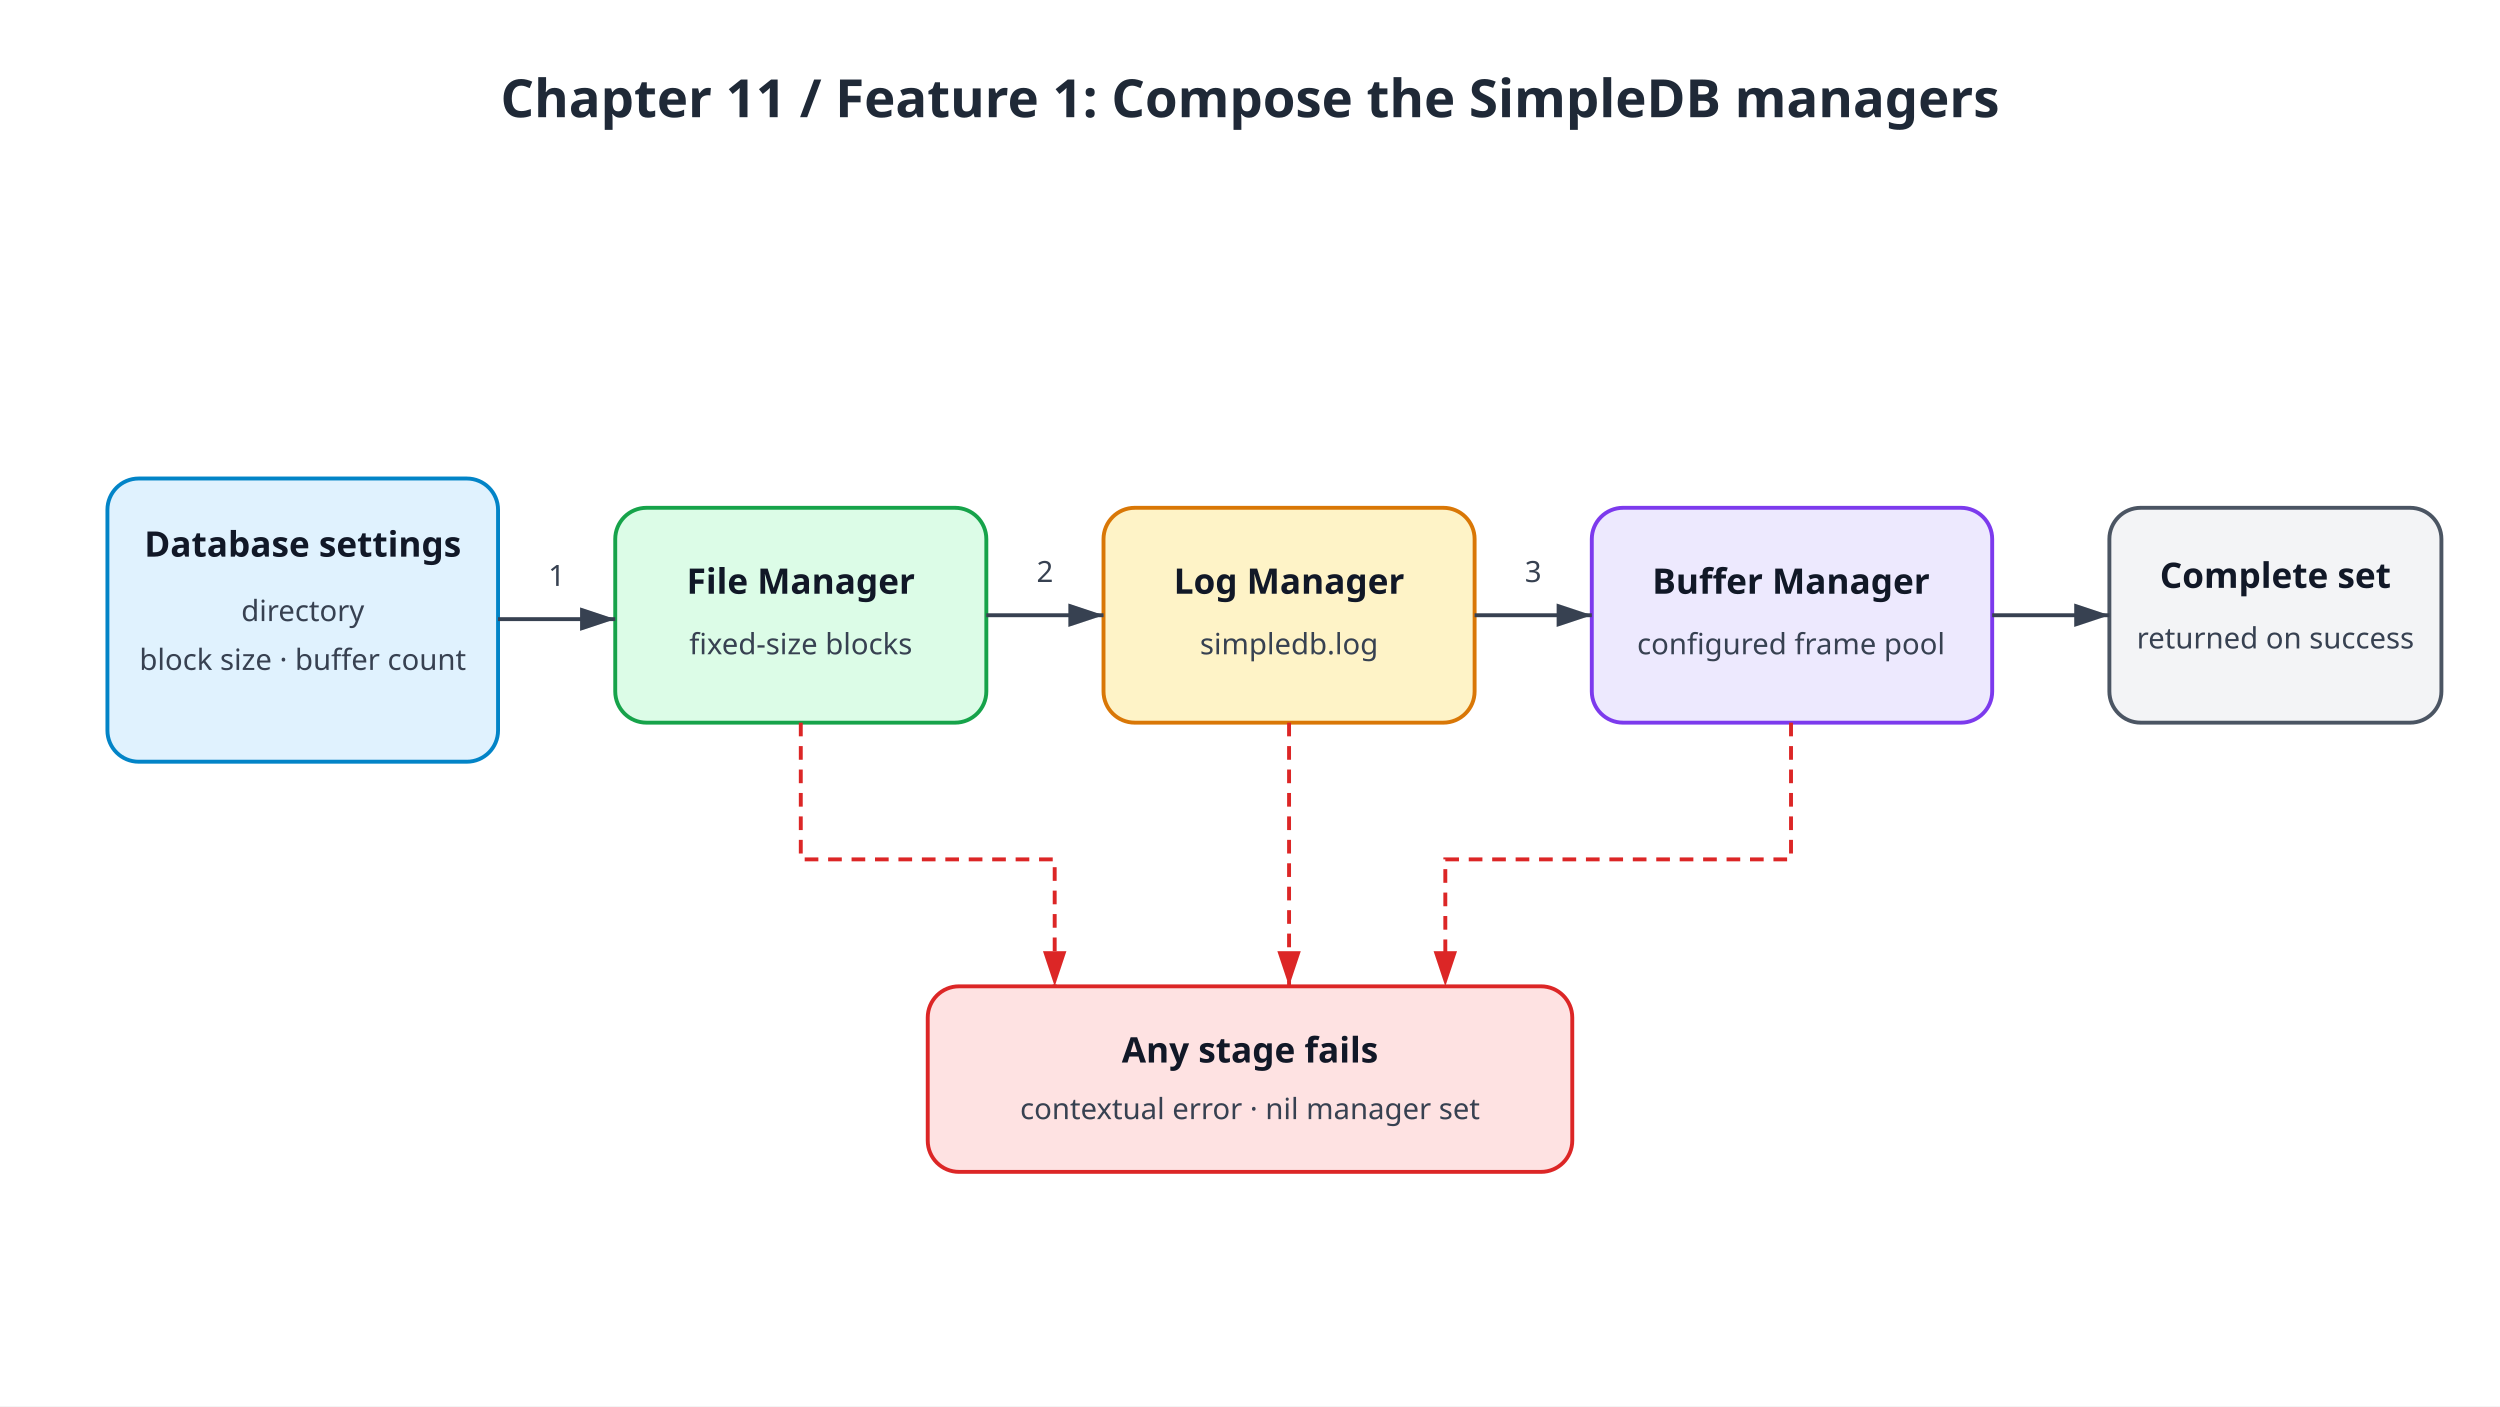
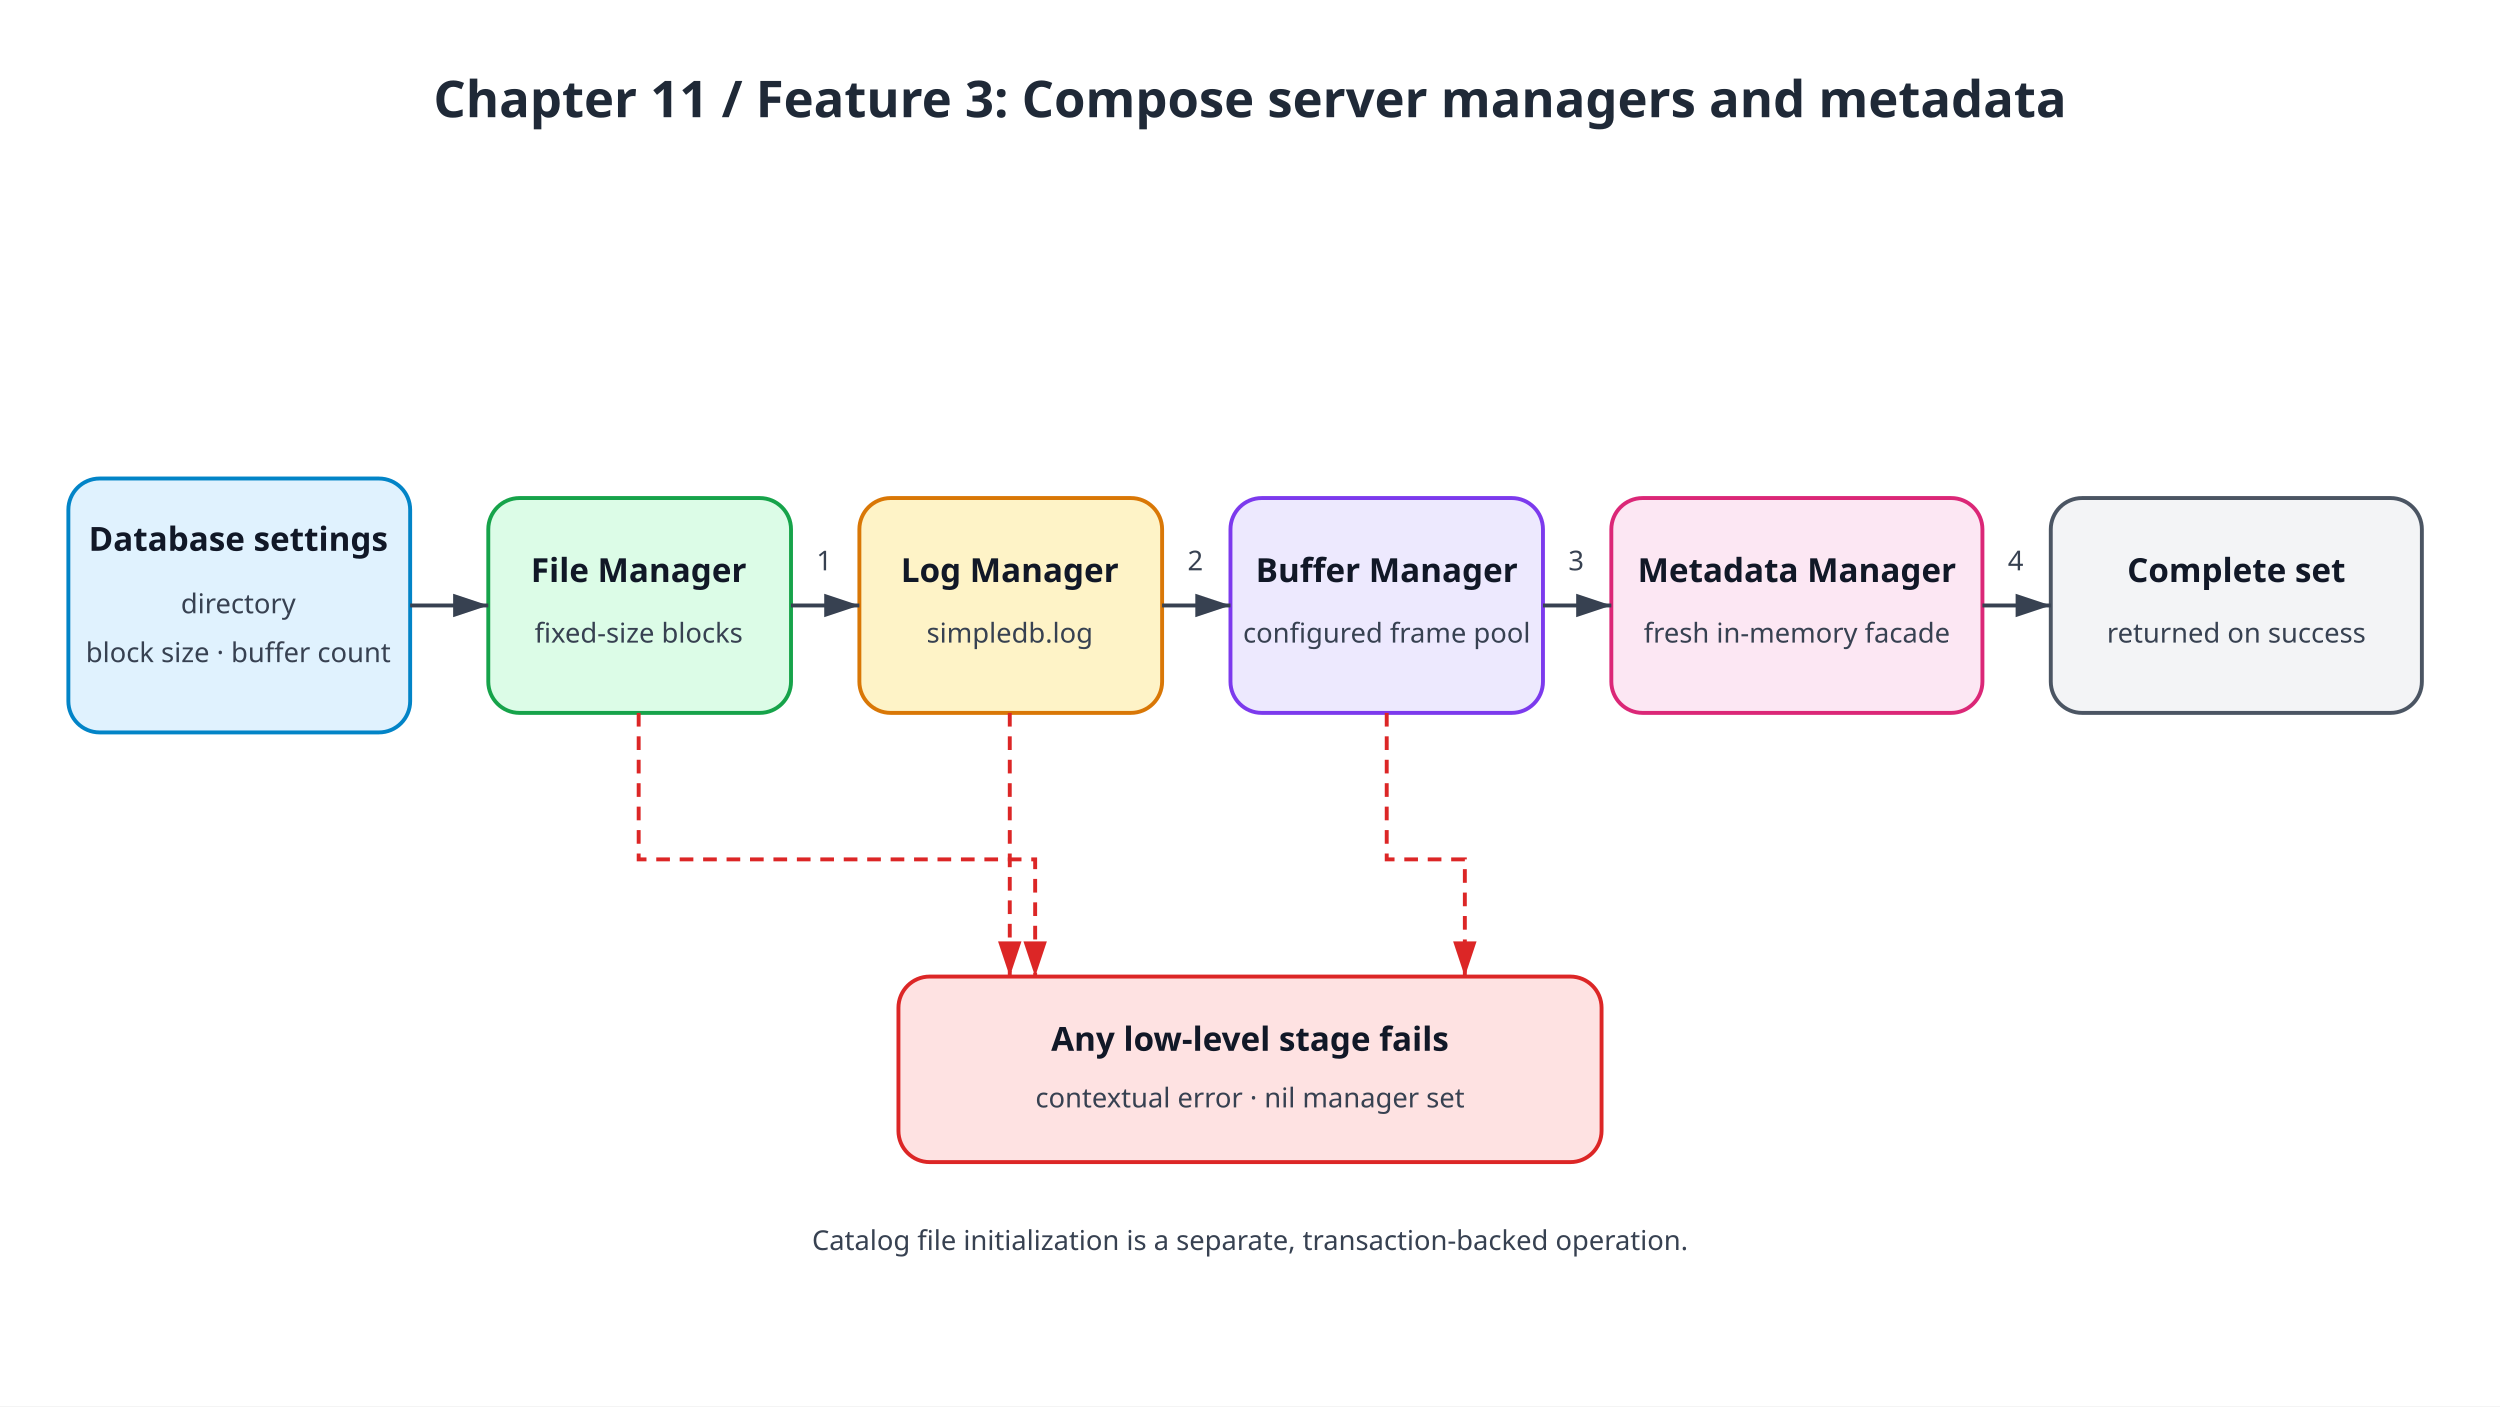
<svg xmlns="http://www.w3.org/2000/svg" width="1280" height="720" viewBox="0 0 1280 720" role="img" aria-labelledby="title description">
  <defs>
    <marker id="arrow" markerWidth="10" markerHeight="10" refX="9" refY="3" orient="auto" markerUnits="strokeWidth">
      <path d="M0,0 L0,6 L9,3 z" fill="#374151" />
    </marker>
    <marker id="error-arrow" markerWidth="10" markerHeight="10" refX="9" refY="3" orient="auto" markerUnits="strokeWidth">
      <path d="M0,0 L0,6 L9,3 z" fill="#dc2626" />
    </marker>
    <style>
-       .title{font:700 27px system-ui,sans-serif;fill:#1f2937}.label{font:700 18px system-ui,sans-serif;fill:#111827}.small{font:15px system-ui,sans-serif;fill:#374151}.box{stroke-width:2}.line{fill:none;stroke:#374151;stroke-width:2;marker-end:url(#arrow)}.errorline{fill:none;stroke:#dc2626;stroke-width:2;stroke-dasharray:7 5;marker-end:url(#error-arrow)}
+       .title{font:700 26px system-ui,sans-serif;fill:#1f2937}.label{font:700 17px system-ui,sans-serif;fill:#111827}.small{font:14px system-ui,sans-serif;fill:#374151}.box{stroke-width:2}.line{fill:none;stroke:#374151;stroke-width:2;marker-end:url(#arrow)}.errorline{fill:none;stroke:#dc2626;stroke-width:2;stroke-dasharray:7 5;marker-end:url(#error-arrow)}
    </style>
  </defs>
  <rect width="1280" height="720" fill="#ffffff" />
-   <text class="title" x="640" y="60" text-anchor="middle">Chapter 11 / Feature 1: Compose the SimpleDB managers</text>
-   <rect class="box" x="55" y="245" width="200" height="145" rx="16" fill="#e0f2fe" stroke="#0284c7" />
-   <text class="label" x="155" y="285" text-anchor="middle">Database settings</text>
-   <text class="small" x="155" y="318" text-anchor="middle">directory</text>
-   <text class="small" x="155" y="343" text-anchor="middle">block size · buffer count</text>
-   <rect class="box" x="315" y="260" width="190" height="110" rx="16" fill="#dcfce7" stroke="#16a34a" />
-   <text class="label" x="410" y="304" text-anchor="middle">File Manager</text>
-   <text class="small" x="410" y="335" text-anchor="middle">fixed-size blocks</text>
-   <rect class="box" x="565" y="260" width="190" height="110" rx="16" fill="#fef3c7" stroke="#d97706" />
-   <text class="label" x="660" y="304" text-anchor="middle">Log Manager</text>
-   <text class="small" x="660" y="335" text-anchor="middle">simpledb.log</text>
-   <rect class="box" x="815" y="260" width="205" height="110" rx="16" fill="#ede9fe" stroke="#7c3aed" />
-   <text class="label" x="917" y="304" text-anchor="middle">Buffer Manager</text>
-   <text class="small" x="917" y="335" text-anchor="middle">configured frame pool</text>
-   <rect class="box" x="1080" y="260" width="170" height="110" rx="16" fill="#f3f4f6" stroke="#4b5563" />
-   <text class="label" x="1165" y="301" text-anchor="middle">Complete set</text>
-   <text class="small" x="1165" y="332" text-anchor="middle">returned on success</text>
-   <path class="line" d="M255 317 H315" />
-   <text class="small" x="285" y="300" text-anchor="middle">1</text>
-   <path class="line" d="M505 315 H565" />
-   <text class="small" x="535" y="298" text-anchor="middle">2</text>
-   <path class="line" d="M755 315 H815" />
-   <text class="small" x="785" y="298" text-anchor="middle">3</text>
-   <path class="line" d="M1020 315 H1080" />
-   <rect class="box" x="475" y="505" width="330" height="95" rx="16" fill="#fee2e2" stroke="#dc2626" />
-   <text class="label" x="640" y="544" text-anchor="middle">Any stage fails</text>
-   <text class="small" x="640" y="573" text-anchor="middle">contextual error · nil manager set</text>
-   <path class="errorline" d="M410 370 V440 H540 V505" />
-   <path class="errorline" d="M660 370 V505" />
-   <path class="errorline" d="M917 370 V440 H740 V505" />
+   <text class="title" x="640" y="60" text-anchor="middle">Chapter 11 / Feature 3: Compose server managers and metadata</text>
+   <rect class="box" x="35" y="245" width="175" height="130" rx="16" fill="#e0f2fe" stroke="#0284c7" />
+   <text class="label" x="122" y="282" text-anchor="middle">Database settings</text>
+   <text class="small" x="122" y="314" text-anchor="middle">directory</text>
+   <text class="small" x="122" y="339" text-anchor="middle">block size · buffer count</text>
+   <rect class="box" x="250" y="255" width="155" height="110" rx="16" fill="#dcfce7" stroke="#16a34a" />
+   <text class="label" x="327" y="298" text-anchor="middle">File Manager</text>
+   <text class="small" x="327" y="329" text-anchor="middle">fixed-size blocks</text>
+   <rect class="box" x="440" y="255" width="155" height="110" rx="16" fill="#fef3c7" stroke="#d97706" />
+   <text class="label" x="517" y="298" text-anchor="middle">Log Manager</text>
+   <text class="small" x="517" y="329" text-anchor="middle">simpledb.log</text>
+   <rect class="box" x="630" y="255" width="160" height="110" rx="16" fill="#ede9fe" stroke="#7c3aed" />
+   <text class="label" x="710" y="298" text-anchor="middle">Buffer Manager</text>
+   <text class="small" x="710" y="329" text-anchor="middle">configured frame pool</text>
+   <rect class="box" x="825" y="255" width="190" height="110" rx="16" fill="#fce7f3" stroke="#db2777" />
+   <text class="label" x="920" y="298" text-anchor="middle">Metadata Manager</text>
+   <text class="small" x="920" y="329" text-anchor="middle">fresh in-memory facade</text>
+   <rect class="box" x="1050" y="255" width="190" height="110" rx="16" fill="#f3f4f6" stroke="#4b5563" />
+   <text class="label" x="1145" y="298" text-anchor="middle">Complete set</text>
+   <text class="small" x="1145" y="329" text-anchor="middle">returned on success</text>
+   <path class="line" d="M210 310 H250" />
+   <path class="line" d="M405 310 H440" />
+   <text class="small" x="422" y="292" text-anchor="middle">1</text>
+   <path class="line" d="M595 310 H630" />
+   <text class="small" x="612" y="292" text-anchor="middle">2</text>
+   <path class="line" d="M790 310 H825" />
+   <text class="small" x="807" y="292" text-anchor="middle">3</text>
+   <path class="line" d="M1015 310 H1050" />
+   <text class="small" x="1032" y="292" text-anchor="middle">4</text>
+   <rect class="box" x="460" y="500" width="360" height="95" rx="16" fill="#fee2e2" stroke="#dc2626" />
+   <text class="label" x="640" y="538" text-anchor="middle">Any low-level stage fails</text>
+   <text class="small" x="640" y="567" text-anchor="middle">contextual error · nil manager set</text>
+   <path class="errorline" d="M327 365 V440 H530 V500" />
+   <path class="errorline" d="M517 365 V500" />
+   <path class="errorline" d="M710 365 V440 H750 V500" />
+   <text class="small" x="640" y="640" text-anchor="middle">Catalog file initialization is a separate, transaction-backed operation.</text>
</svg>
